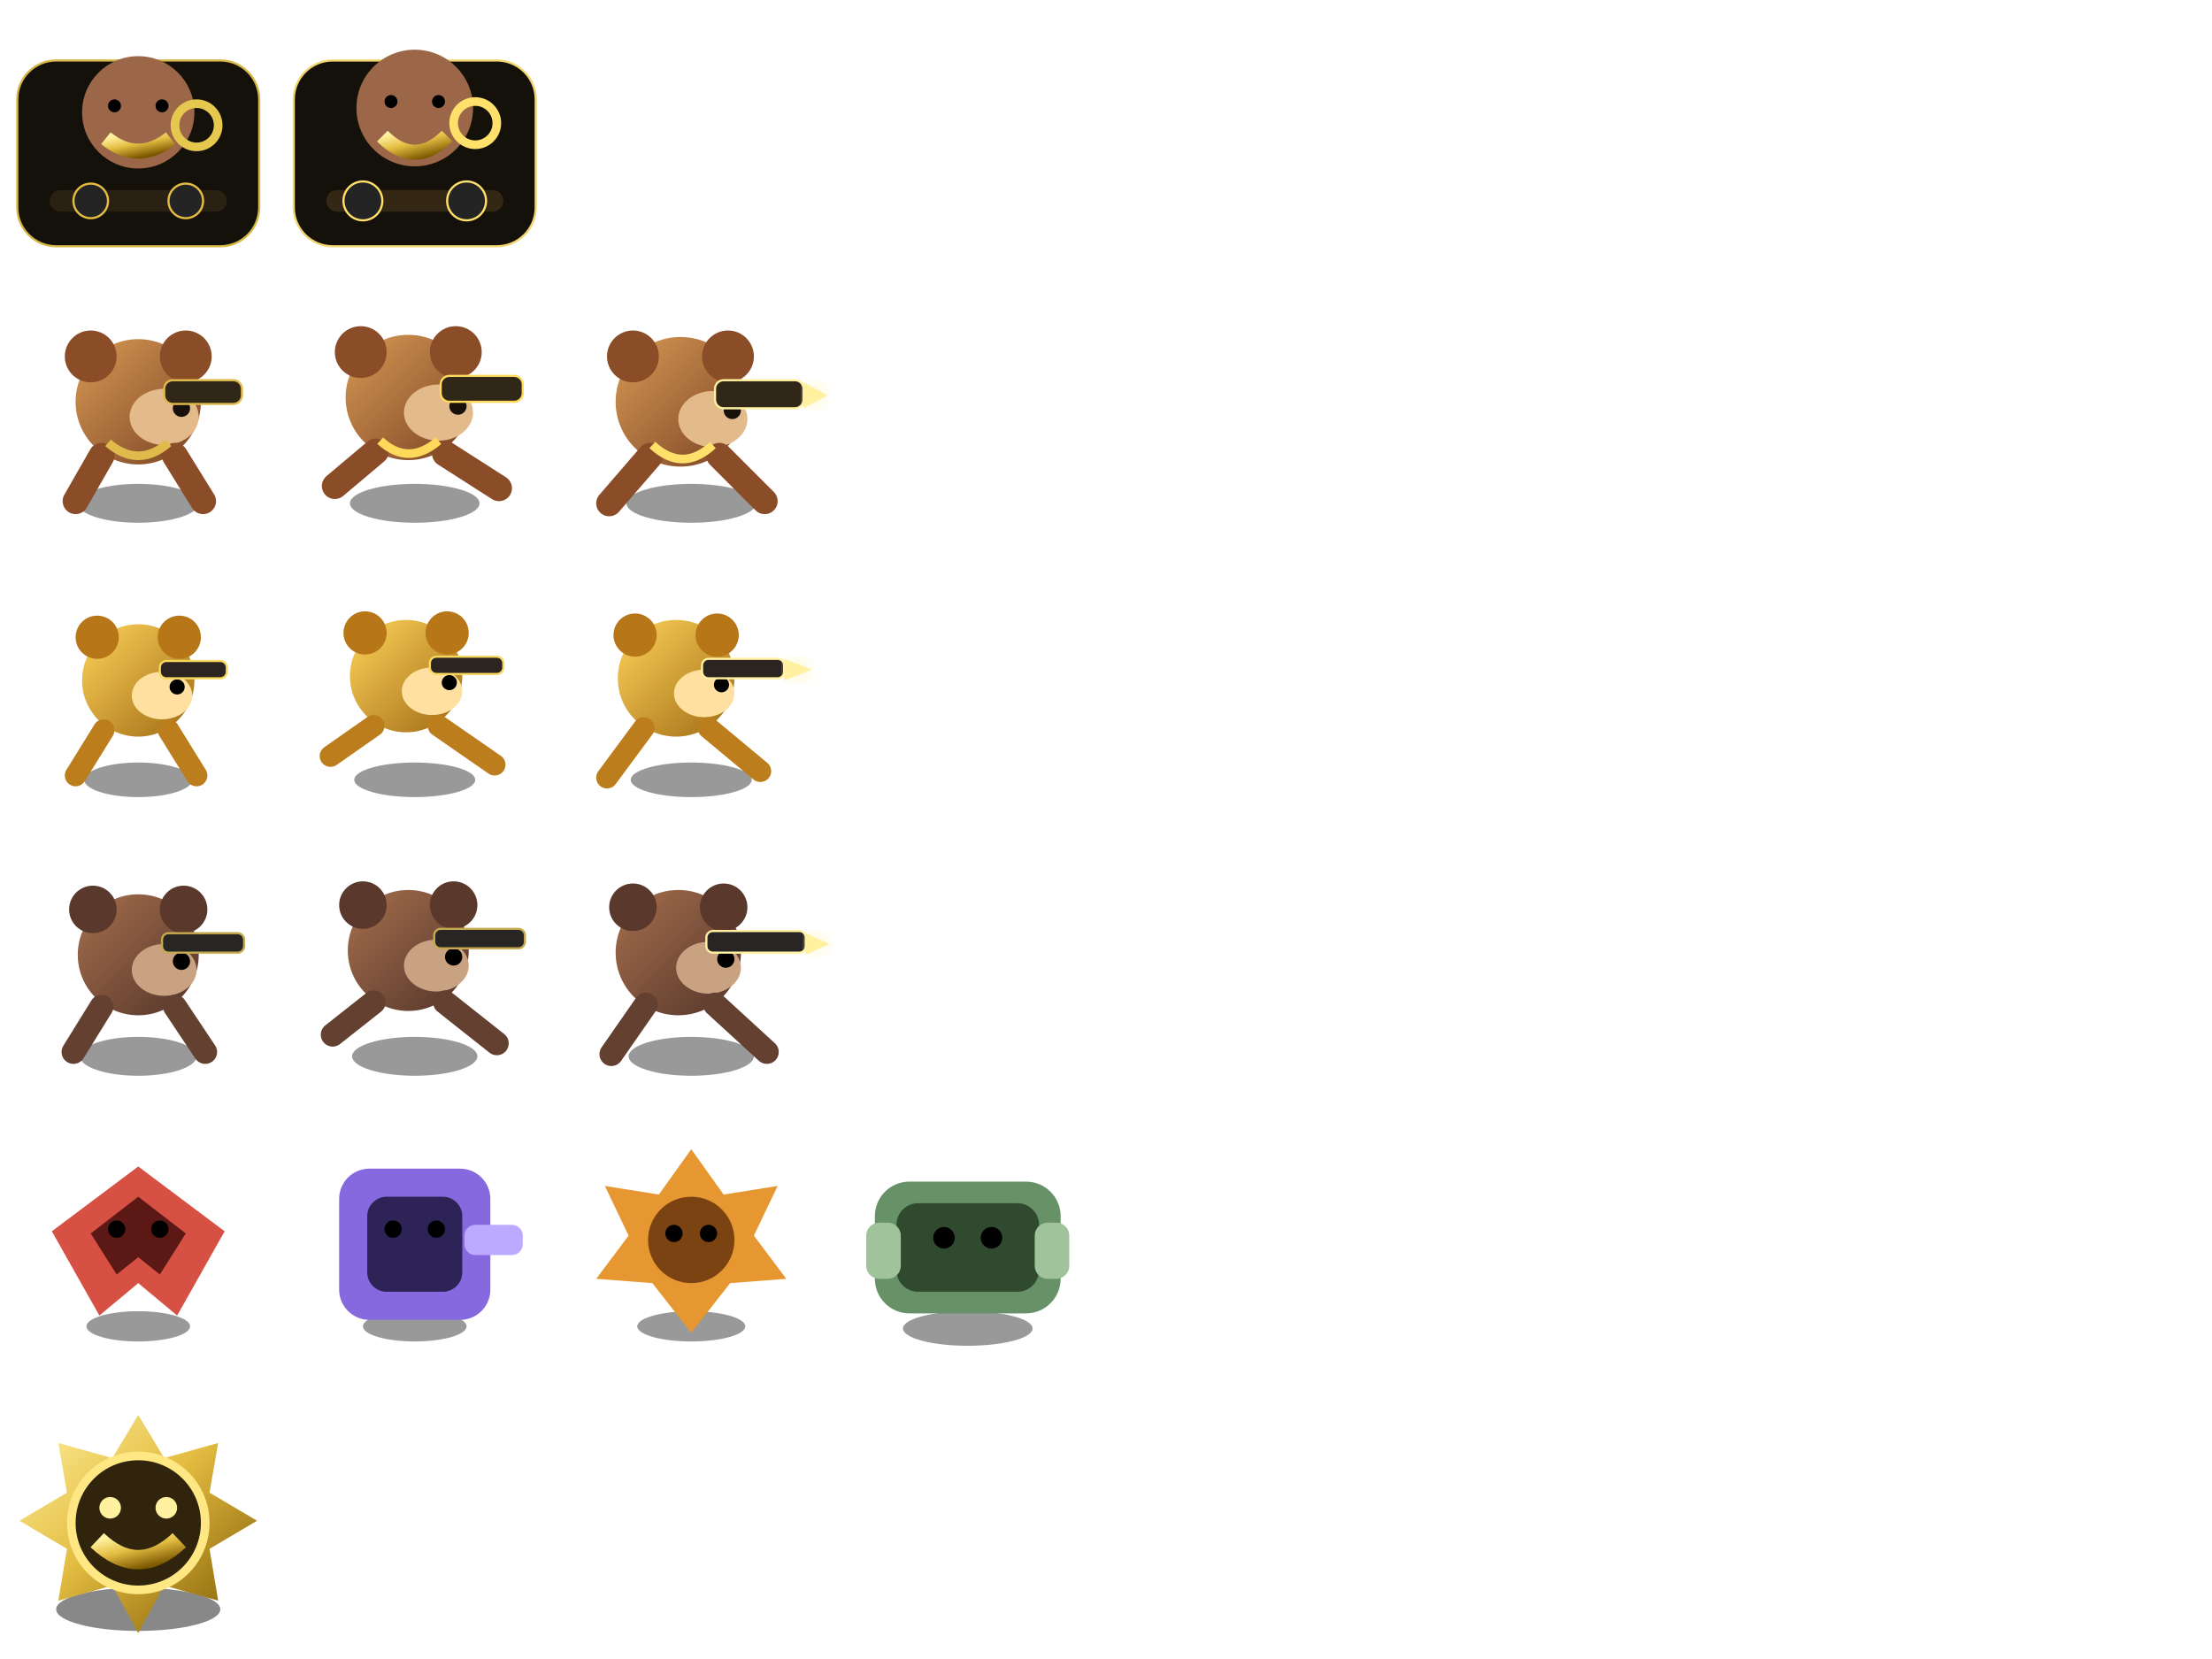
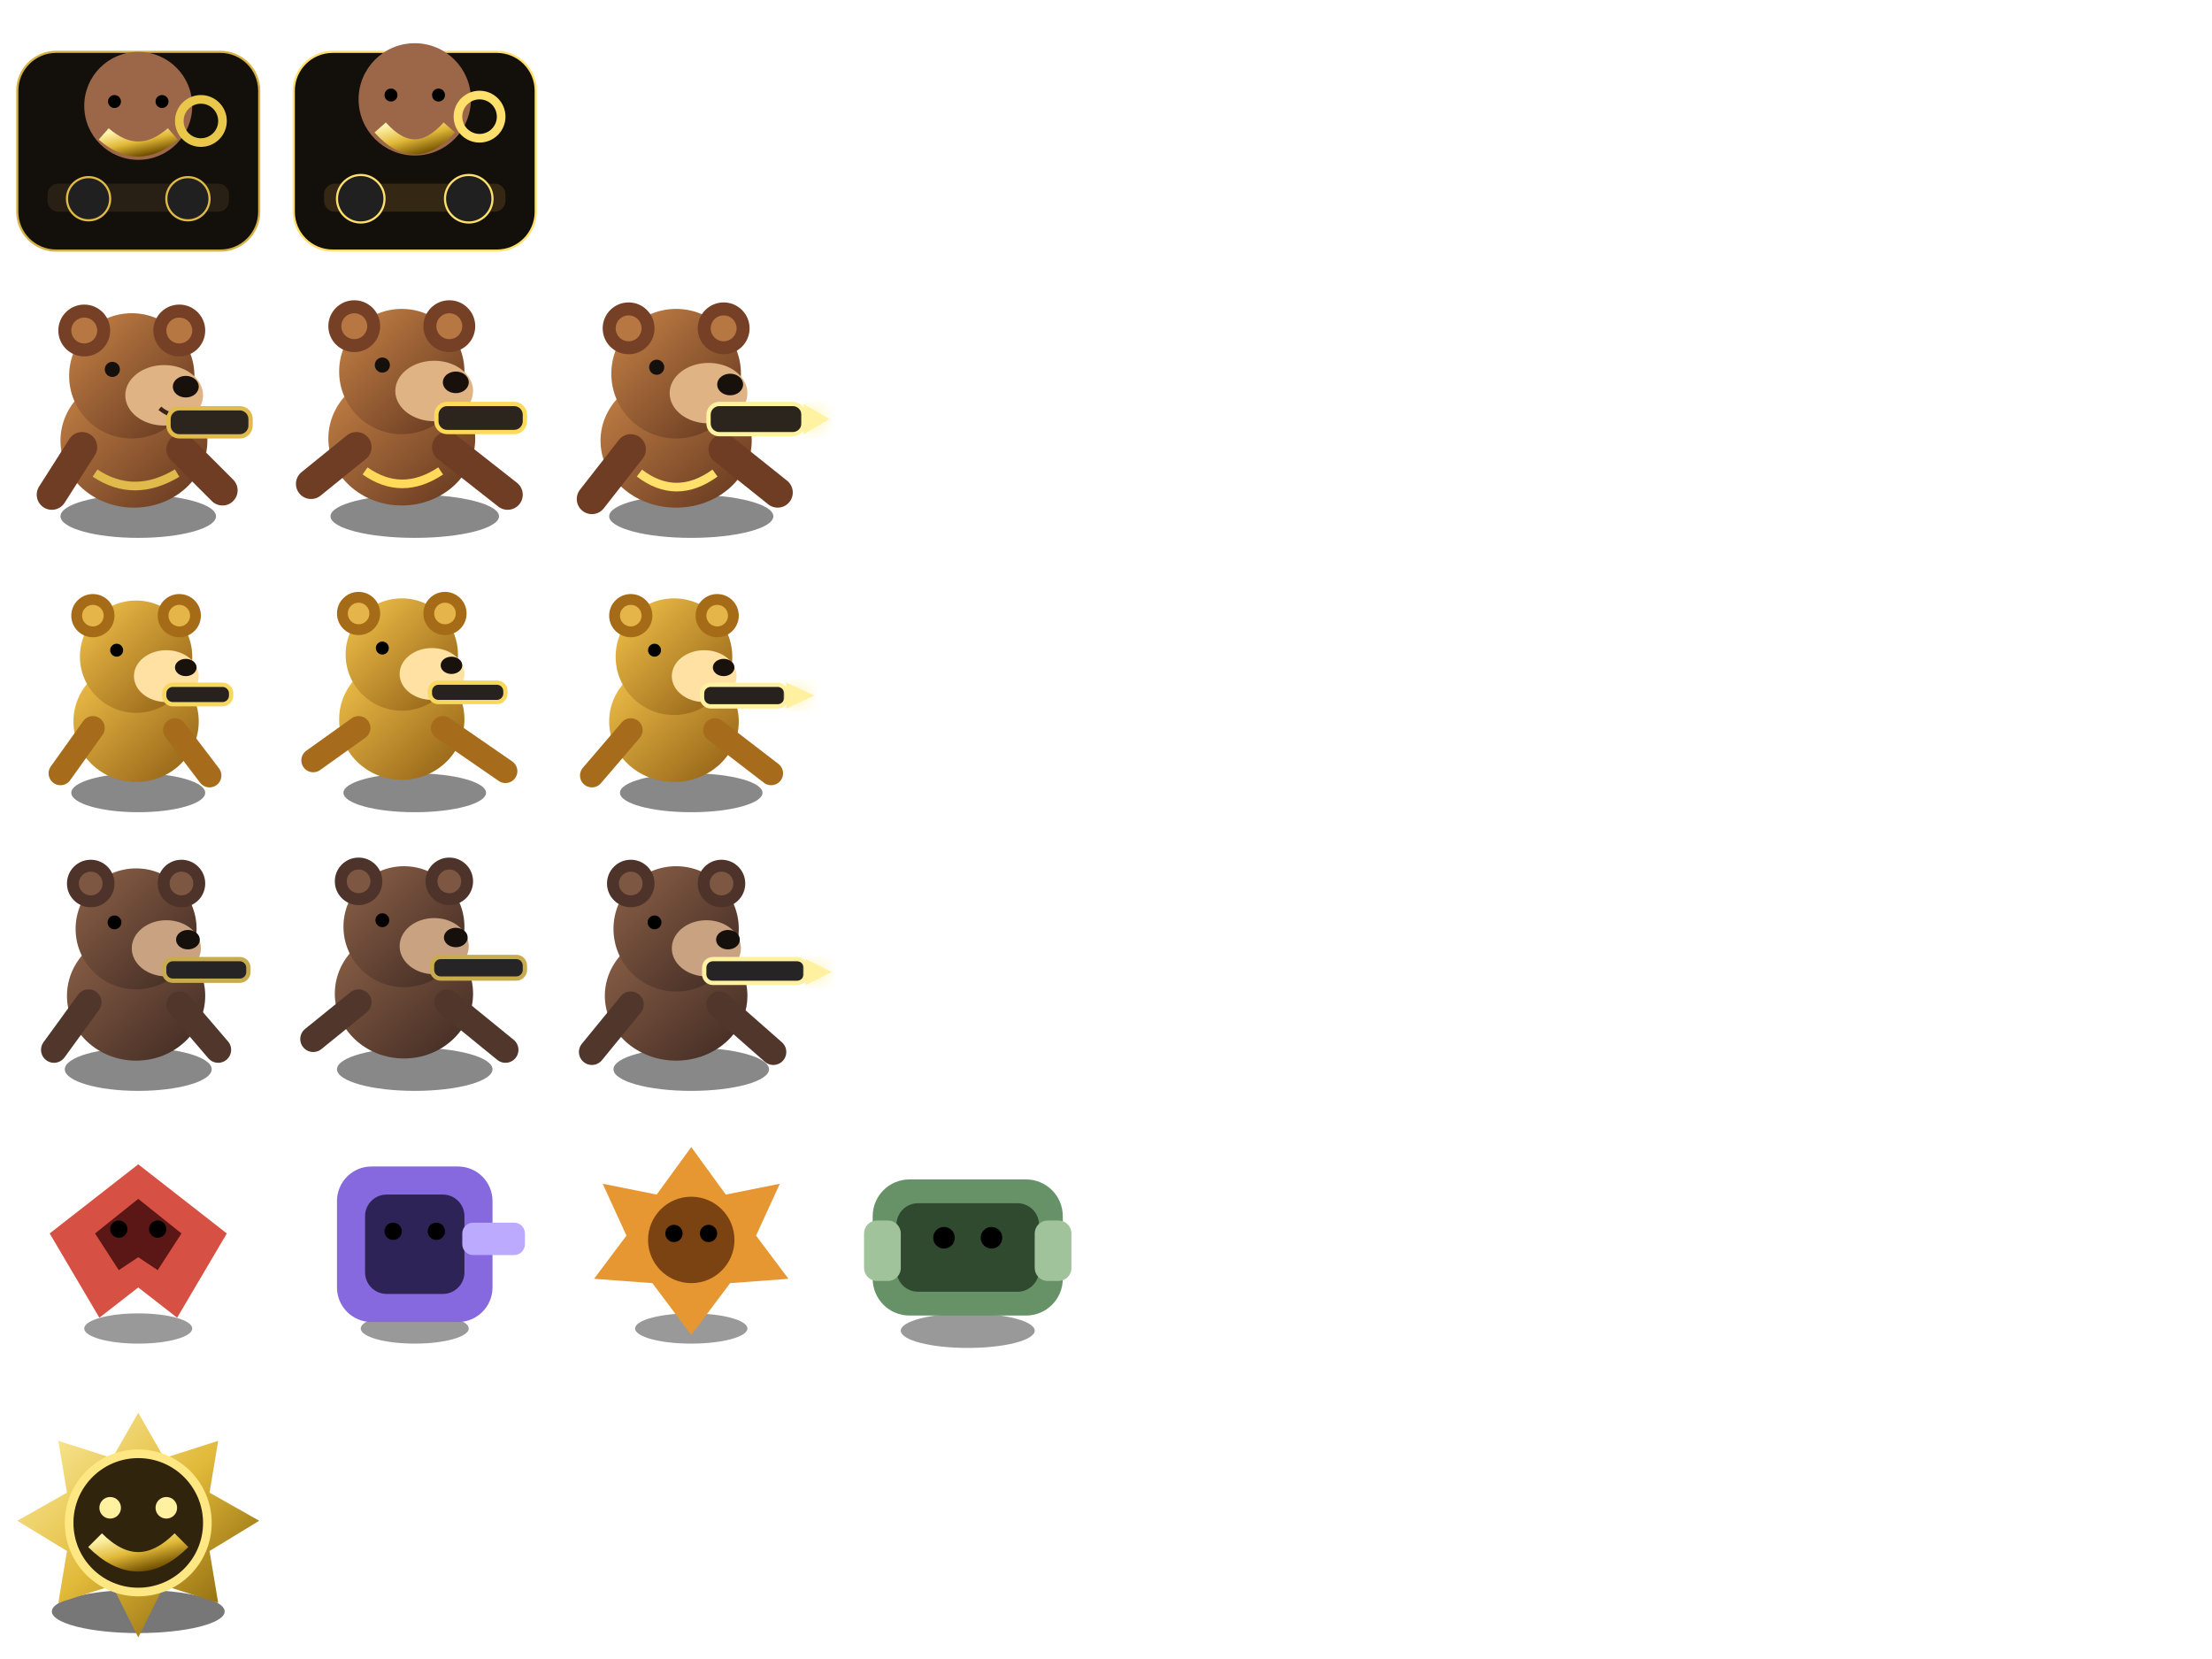
<svg xmlns="http://www.w3.org/2000/svg" width="1024" height="768" viewBox="0 0 1024 768">
  <defs>
    <linearGradient id="gold" x1="0" y1="0" x2="1" y2="1">
-       <stop stop-color="#fff2a0" />
-       <stop offset=".45" stop-color="#e4bd42" />
-       <stop offset="1" stop-color="#7b5700" />
-     </linearGradient>
-     <linearGradient id="furB" x1="0" y1="0" x2="1" y2="1">
-       <stop stop-color="#d89a55" />
-       <stop offset="1" stop-color="#7a4323" />
-     </linearGradient>
-     <linearGradient id="furH" x1="0" y1="0" x2="1" y2="1">
-       <stop stop-color="#ffd35a" />
-       <stop offset="1" stop-color="#9f6b15" />
-     </linearGradient>
-     <linearGradient id="furG" x1="0" y1="0" x2="1" y2="1">
-       <stop stop-color="#a66f4d" />
-       <stop offset="1" stop-color="#54352a" />
+       <stop stop-color="#fff4ad" />
+       <stop offset=".5" stop-color="#e1b939" />
+       <stop offset="1" stop-color="#735000" />
+     </linearGradient>
+     <linearGradient id="bruin" x1="0" y1="0" x2="1" y2="1">
+       <stop stop-color="#c88446" />
+       <stop offset="1" stop-color="#61351f" />
+     </linearGradient>
+     <linearGradient id="honey" x1="0" y1="0" x2="1" y2="1">
+       <stop stop-color="#f5c64c" />
+       <stop offset="1" stop-color="#8e5c13" />
+     </linearGradient>
+     <linearGradient id="grizz" x1="0" y1="0" x2="1" y2="1">
+       <stop stop-color="#8e6248" />
+       <stop offset="1" stop-color="#3e2922" />
    </linearGradient>
    <filter id="glow">
-       <feGaussianBlur stdDeviation="5" result="b" />
+       <feGaussianBlur stdDeviation="4" result="b" />
      <feMerge>
        <feMergeNode in="b" />
        <feMergeNode in="SourceGraphic" />
      </feMerge>
    </filter>
  </defs>
  <rect width="1024" height="768" fill="none" />
-   <g id="goldie0" transform="translate(0 0)">
-     <rect x="8" y="28" width="112" height="86" rx="18" fill="#14100a" stroke="#d6b747" />
-     <circle cx="64" cy="52" r="26" fill="#9c6748" />
-     <circle cx="53" cy="49" r="3" />
-     <circle cx="75" cy="49" r="3" />
-     <path d="M49 64 Q64 76 79 64" fill="none" stroke="url(#gold)" stroke-width="7" />
-     <circle cx="91" cy="58" r="10" fill="none" stroke="#e7c84e" stroke-width="4" />
-     <rect x="23" y="88" width="82" height="10" rx="5" fill="#2b2112" />
-     <circle cx="42" cy="93" r="8" fill="#242424" stroke="#e4bd42" />
-     <circle cx="86" cy="93" r="8" fill="#242424" stroke="#e4bd42" />
-   </g>
-   <g id="goldie1" transform="translate(128 0)">
-     <rect x="8" y="28" width="112" height="86" rx="18" fill="#14100a" stroke="#f1d570" />
-     <circle cx="64" cy="50" r="27" fill="#9c6748" />
+   <g transform="translate(0 0)">
+     <rect x="8" y="24" width="112" height="92" rx="18" fill="#130f0a" stroke="#d4b245" />
+     <circle cx="64" cy="49" r="25" fill="#9b6748" />
    <circle cx="53" cy="47" r="3" />
    <circle cx="75" cy="47" r="3" />
-     <path d="M49 63 Q64 78 79 63" fill="none" stroke="url(#gold)" stroke-width="7" />
-     <circle cx="92" cy="57" r="10" fill="none" stroke="#ffe06a" stroke-width="4" />
-     <rect x="23" y="88" width="82" height="10" rx="5" fill="#342713" />
-     <circle cx="40" cy="93" r="9" fill="#242424" stroke="#ffe06a" />
-     <circle cx="88" cy="93" r="9" fill="#242424" stroke="#ffe06a" />
+     <path d="M48 62 Q64 76 80 62" fill="none" stroke="url(#gold)" stroke-width="7" />
+     <circle cx="93" cy="56" r="10" fill="none" stroke="#e8c74b" stroke-width="4" />
+     <rect x="22" y="85" width="84" height="13" rx="5" fill="#292015" />
+     <circle cx="41" cy="92" r="10" fill="#202020" stroke="#dfba45" />
+     <circle cx="87" cy="92" r="10" fill="#202020" stroke="#dfba45" />
+   </g>
+   <g transform="translate(128 0)">
+     <rect x="8" y="24" width="112" height="92" rx="18" fill="#130f0a" stroke="#ffe06c" />
+     <circle cx="64" cy="46" r="26" fill="#9b6748" />
+     <circle cx="53" cy="44" r="3" />
+     <circle cx="75" cy="44" r="3" />
+     <path d="M48 59 Q64 77 80 59" fill="none" stroke="url(#gold)" stroke-width="7" />
+     <circle cx="94" cy="54" r="10" fill="none" stroke="#ffe06c" stroke-width="4" />
+     <rect x="22" y="85" width="84" height="13" rx="5" fill="#342714" />
+     <circle cx="39" cy="92" r="11" fill="#202020" stroke="#ffe06c" />
+     <circle cx="89" cy="92" r="11" fill="#202020" stroke="#ffe06c" />
  </g>
  <g transform="translate(0 128)">
-     <ellipse cx="64" cy="105" rx="28" ry="9" fill="#0006" />
-     <circle cx="64" cy="58" r="29" fill="url(#furB)" />
-     <circle cx="42" cy="37" r="12" fill="#8b4c28" />
-     <circle cx="86" cy="37" r="12" fill="#8b4c28" />
-     <ellipse cx="76" cy="65" rx="16" ry="13" fill="#e3ba8a" />
-     <circle cx="84" cy="61" r="4" fill="#17100b" />
-     <path d="M47 83 L35 104 M81 83 L94 104" stroke="#8b4c28" stroke-width="12" stroke-linecap="round" />
-     <rect x="76" y="48" width="36" height="11" rx="4" fill="#312719" stroke="#e0ba4b" />
-     <path d="M50 77 Q64 89 78 77" fill="none" stroke="#e0ba4b" stroke-width="4" />
+     <ellipse cx="64" cy="111" rx="36" ry="10" fill="#0007" />
+     <ellipse cx="62" cy="76" rx="34" ry="31" fill="url(#bruin)" />
+     <circle cx="61" cy="46" r="29" fill="url(#bruin)" />
+     <circle cx="39" cy="25" r="12" fill="#754025" />
+     <circle cx="83" cy="25" r="12" fill="#754025" />
+     <circle cx="39" cy="25" r="6" fill="#b77743" />
+     <circle cx="83" cy="25" r="6" fill="#b77743" />
+     <ellipse cx="76" cy="55" rx="18" ry="14" fill="#dfb384" />
+     <ellipse cx="86" cy="51" rx="6" ry="5" fill="#17100b" />
+     <circle cx="52" cy="43" r="3.5" fill="#15100c" />
+     <path d="M74 61 Q81 67 88 61" fill="none" stroke="#3b2318" stroke-width="2" />
+     <path d="M38 79 L24 101 M84 80 L103 99" stroke="#6f3c24" stroke-width="14" stroke-linecap="round" />
+     <rect x="78" y="61" width="38" height="13" rx="5" fill="#2b251d" stroke="#e0ba4b" stroke-width="2" />
+     <path d="M44 91 Q62 103 82 91" fill="none" stroke="#e0ba4b" stroke-width="4" />
  </g>
  <g transform="translate(128 128)">
-     <ellipse cx="64" cy="105" rx="30" ry="9" fill="#0006" />
-     <circle cx="61" cy="56" r="29" fill="url(#furB)" />
-     <circle cx="39" cy="35" r="12" fill="#8b4c28" />
-     <circle cx="83" cy="35" r="12" fill="#8b4c28" />
-     <ellipse cx="75" cy="63" rx="16" ry="13" fill="#e3ba8a" />
-     <circle cx="84" cy="60" r="4" fill="#17100b" />
-     <path d="M46 81 L27 97 M78 82 L103 98" stroke="#8b4c28" stroke-width="12" stroke-linecap="round" />
-     <rect x="76" y="46" width="38" height="12" rx="4" fill="#312719" stroke="#ffd95a" />
-     <path d="M48 76 Q61 88 75 76" fill="none" stroke="#ffd95a" stroke-width="4" />
+     <ellipse cx="64" cy="111" rx="39" ry="10" fill="#0007" />
+     <ellipse cx="58" cy="75" rx="34" ry="31" fill="url(#bruin)" />
+     <circle cx="58" cy="44" r="29" fill="url(#bruin)" />
+     <circle cx="36" cy="23" r="12" fill="#754025" />
+     <circle cx="80" cy="23" r="12" fill="#754025" />
+     <circle cx="36" cy="23" r="6" fill="#b77743" />
+     <circle cx="80" cy="23" r="6" fill="#b77743" />
+     <ellipse cx="73" cy="53" rx="18" ry="14" fill="#dfb384" />
+     <ellipse cx="83" cy="49" rx="6" ry="5" fill="#17100b" />
+     <circle cx="49" cy="41" r="3.5" fill="#15100c" />
+     <path d="M37 79 L16 96 M79 79 L107 101" stroke="#6f3c24" stroke-width="14" stroke-linecap="round" />
+     <rect x="74" y="59" width="41" height="13" rx="5" fill="#2b251d" stroke="#ffd95a" stroke-width="2" />
+     <path d="M41 90 Q58 102 76 90" fill="none" stroke="#ffd95a" stroke-width="4" />
  </g>
  <g transform="translate(256 128)">
-     <ellipse cx="64" cy="105" rx="30" ry="9" fill="#0006" />
-     <circle cx="59" cy="58" r="30" fill="url(#furB)" />
-     <circle cx="37" cy="37" r="12" fill="#8b4c28" />
-     <circle cx="81" cy="37" r="12" fill="#8b4c28" />
-     <ellipse cx="74" cy="66" rx="16" ry="13" fill="#e3ba8a" />
-     <circle cx="83" cy="62" r="4" fill="#17100b" />
-     <path d="M45 83 L26 105 M77 83 L98 104" stroke="#8b4c28" stroke-width="12" stroke-linecap="round" />
-     <rect x="75" y="48" width="41" height="13" rx="4" fill="#312719" stroke="#fff1a0" />
-     <polygon points="116,49 127,55 116,61" fill="#fff1a0" filter="url(#glow)" />
-     <path d="M46 78 Q60 91 74 78" fill="none" stroke="#ffe06a" stroke-width="4" />
+     <ellipse cx="64" cy="111" rx="38" ry="10" fill="#0007" />
+     <ellipse cx="57" cy="76" rx="35" ry="31" fill="url(#bruin)" />
+     <circle cx="57" cy="45" r="30" fill="url(#bruin)" />
+     <circle cx="35" cy="24" r="12" fill="#754025" />
+     <circle cx="79" cy="24" r="12" fill="#754025" />
+     <circle cx="35" cy="24" r="6" fill="#b77743" />
+     <circle cx="79" cy="24" r="6" fill="#b77743" />
+     <ellipse cx="72" cy="54" rx="18" ry="14" fill="#dfb384" />
+     <ellipse cx="82" cy="50" rx="6" ry="5" fill="#17100b" />
+     <circle cx="48" cy="42" r="3.5" fill="#15100c" />
+     <path d="M36 80 L18 103 M79 80 L104 100" stroke="#6f3c24" stroke-width="14" stroke-linecap="round" />
+     <rect x="72" y="59" width="44" height="14" rx="5" fill="#2b251d" stroke="#fff2a0" stroke-width="2" />
+     <polygon points="116,59 128,66 116,73" fill="#fff2a0" filter="url(#glow)" />
+     <path d="M40 91 Q57 104 75 91" fill="none" stroke="#ffe06a" stroke-width="4" />
  </g>
  <g transform="translate(0 256)">
-     <ellipse cx="64" cy="105" rx="25" ry="8" fill="#0006" />
-     <circle cx="64" cy="59" r="26" fill="url(#furH)" />
-     <circle cx="45" cy="39" r="10" fill="#b77718" />
-     <circle cx="83" cy="39" r="10" fill="#b77718" />
-     <ellipse cx="75" cy="66" rx="14" ry="11" fill="#ffe0a0" />
-     <circle cx="82" cy="62" r="3.5" />
-     <path d="M48 82 L35 103 M78 82 L91 103" stroke="#bc7d1c" stroke-width="10" stroke-linecap="round" />
-     <rect x="74" y="50" width="31" height="8" rx="3" fill="#2b2420" stroke="#f7d85e" />
+     <ellipse cx="64" cy="111" rx="31" ry="9" fill="#0007" />
+     <ellipse cx="63" cy="78" rx="29" ry="28" fill="url(#honey)" />
+     <circle cx="63" cy="48" r="26" fill="url(#honey)" />
+     <circle cx="43" cy="29" r="10" fill="#a66b17" />
+     <circle cx="83" cy="29" r="10" fill="#a66b17" />
+     <circle cx="43" cy="29" r="5" fill="#e6b54a" />
+     <circle cx="83" cy="29" r="5" fill="#e6b54a" />
+     <ellipse cx="77" cy="57" rx="15" ry="12" fill="#ffe1a3" />
+     <ellipse cx="86" cy="53" rx="5" ry="4" fill="#19110b" />
+     <circle cx="54" cy="45" r="3" />
+     <path d="M43 81 L28 102 M81 82 L97 103" stroke="#a66c1b" stroke-width="11" stroke-linecap="round" />
+     <rect x="76" y="61" width="31" height="9" rx="4" fill="#27221d" stroke="#f7d85e" stroke-width="2" />
  </g>
  <g transform="translate(128 256)">
-     <ellipse cx="64" cy="105" rx="28" ry="8" fill="#0006" />
-     <circle cx="60" cy="57" r="26" fill="url(#furH)" />
-     <circle cx="41" cy="37" r="10" fill="#b77718" />
-     <circle cx="79" cy="37" r="10" fill="#b77718" />
-     <ellipse cx="72" cy="64" rx="14" ry="11" fill="#ffe0a0" />
-     <circle cx="80" cy="60" r="3.5" />
-     <path d="M45 80 L25 94 M75 80 L101 98" stroke="#bc7d1c" stroke-width="10" stroke-linecap="round" />
-     <rect x="71" y="48" width="34" height="8" rx="3" fill="#2b2420" stroke="#f7d85e" />
+     <ellipse cx="64" cy="111" rx="33" ry="9" fill="#0007" />
+     <ellipse cx="58" cy="77" rx="29" ry="28" fill="url(#honey)" />
+     <circle cx="58" cy="47" r="26" fill="url(#honey)" />
+     <circle cx="38" cy="28" r="10" fill="#a66b17" />
+     <circle cx="78" cy="28" r="10" fill="#a66b17" />
+     <circle cx="38" cy="28" r="5" fill="#e6b54a" />
+     <circle cx="78" cy="28" r="5" fill="#e6b54a" />
+     <ellipse cx="72" cy="56" rx="15" ry="12" fill="#ffe1a3" />
+     <ellipse cx="81" cy="52" rx="5" ry="4" fill="#19110b" />
+     <circle cx="49" cy="44" r="3" />
+     <path d="M38 81 L17 96 M77 81 L106 101" stroke="#a66c1b" stroke-width="11" stroke-linecap="round" />
+     <rect x="71" y="60" width="35" height="9" rx="4" fill="#27221d" stroke="#f7d85e" stroke-width="2" />
  </g>
  <g transform="translate(256 256)">
-     <ellipse cx="64" cy="105" rx="28" ry="8" fill="#0006" />
-     <circle cx="57" cy="58" r="27" fill="url(#furH)" />
-     <circle cx="38" cy="38" r="10" fill="#b77718" />
-     <circle cx="76" cy="38" r="10" fill="#b77718" />
-     <ellipse cx="70" cy="65" rx="14" ry="11" fill="#ffe0a0" />
-     <circle cx="78" cy="61" r="3.5" />
-     <path d="M42 81 L25 104 M72 81 L96 101" stroke="#bc7d1c" stroke-width="10" stroke-linecap="round" />
-     <rect x="69" y="49" width="38" height="9" rx="3" fill="#2b2420" stroke="#fff1a0" />
-     <polygon points="107,49 120,54 107,59" fill="#fff1a0" filter="url(#glow)" />
+     <ellipse cx="64" cy="111" rx="33" ry="9" fill="#0007" />
+     <ellipse cx="56" cy="78" rx="30" ry="28" fill="url(#honey)" />
+     <circle cx="56" cy="48" r="27" fill="url(#honey)" />
+     <circle cx="36" cy="29" r="10" fill="#a66b17" />
+     <circle cx="76" cy="29" r="10" fill="#a66b17" />
+     <circle cx="36" cy="29" r="5" fill="#e6b54a" />
+     <circle cx="76" cy="29" r="5" fill="#e6b54a" />
+     <ellipse cx="70" cy="57" rx="15" ry="12" fill="#ffe1a3" />
+     <ellipse cx="79" cy="53" rx="5" ry="4" fill="#19110b" />
+     <circle cx="47" cy="45" r="3" />
+     <path d="M36 82 L18 103 M75 82 L101 102" stroke="#a66c1b" stroke-width="11" stroke-linecap="round" />
+     <rect x="69" y="61" width="39" height="10" rx="4" fill="#27221d" stroke="#fff1a0" stroke-width="2" />
+     <polygon points="108,60 121,66 108,72" fill="#fff1a0" filter="url(#glow)" />
  </g>
  <g transform="translate(0 384)">
-     <ellipse cx="64" cy="105" rx="27" ry="9" fill="#0006" />
-     <circle cx="64" cy="58" r="28" fill="url(#furG)" />
-     <circle cx="43" cy="37" r="11" fill="#5b382c" />
-     <circle cx="85" cy="37" r="11" fill="#5b382c" />
-     <ellipse cx="76" cy="65" rx="15" ry="12" fill="#c9a281" />
-     <circle cx="84" cy="61" r="4" />
-     <path d="M47 82 L34 103 M81 82 L95 103" stroke="#644031" stroke-width="11" stroke-linecap="round" />
-     <rect x="75" y="48" width="38" height="9" rx="3" fill="#282525" stroke="#c5a94f" />
+     <ellipse cx="64" cy="111" rx="34" ry="10" fill="#0007" />
+     <ellipse cx="63" cy="77" rx="32" ry="30" fill="url(#grizz)" />
+     <circle cx="63" cy="46" r="28" fill="url(#grizz)" />
+     <circle cx="42" cy="25" r="11" fill="#4d3329" />
+     <circle cx="84" cy="25" r="11" fill="#4d3329" />
+     <circle cx="42" cy="25" r="5.5" fill="#7d5742" />
+     <circle cx="84" cy="25" r="5.5" fill="#7d5742" />
+     <ellipse cx="77" cy="55" rx="16" ry="13" fill="#c9a282" />
+     <ellipse cx="87" cy="51" rx="5.5" ry="4.5" fill="#15100c" />
+     <circle cx="53" cy="43" r="3.2" />
+     <path d="M41 80 L25 102 M83 81 L101 102" stroke="#51362b" stroke-width="12" stroke-linecap="round" />
+     <rect x="76" y="60" width="39" height="10" rx="4" fill="#262424" stroke="#c8ab4d" stroke-width="2" />
  </g>
  <g transform="translate(128 384)">
-     <ellipse cx="64" cy="105" rx="29" ry="9" fill="#0006" />
-     <circle cx="61" cy="56" r="28" fill="url(#furG)" />
-     <circle cx="40" cy="35" r="11" fill="#5b382c" />
-     <circle cx="82" cy="35" r="11" fill="#5b382c" />
-     <ellipse cx="74" cy="63" rx="15" ry="12" fill="#c9a281" />
-     <circle cx="82" cy="59" r="4" />
-     <path d="M45 80 L26 95 M78 80 L102 99" stroke="#644031" stroke-width="11" stroke-linecap="round" />
-     <rect x="73" y="46" width="42" height="9" rx="3" fill="#282525" stroke="#c5a94f" />
+     <ellipse cx="64" cy="111" rx="36" ry="10" fill="#0007" />
+     <ellipse cx="59" cy="76" rx="32" ry="30" fill="url(#grizz)" />
+     <circle cx="59" cy="45" r="28" fill="url(#grizz)" />
+     <circle cx="38" cy="24" r="11" fill="#4d3329" />
+     <circle cx="80" cy="24" r="11" fill="#4d3329" />
+     <circle cx="38" cy="24" r="5.5" fill="#7d5742" />
+     <circle cx="80" cy="24" r="5.5" fill="#7d5742" />
+     <ellipse cx="73" cy="54" rx="16" ry="13" fill="#c9a282" />
+     <ellipse cx="83" cy="50" rx="5.5" ry="4.5" fill="#15100c" />
+     <circle cx="49" cy="42" r="3.2" />
+     <path d="M38 80 L17 97 M79 80 L106 102" stroke="#51362b" stroke-width="12" stroke-linecap="round" />
+     <rect x="72" y="59" width="43" height="10" rx="4" fill="#262424" stroke="#c8ab4d" stroke-width="2" />
  </g>
  <g transform="translate(256 384)">
-     <ellipse cx="64" cy="105" rx="29" ry="9" fill="#0006" />
-     <circle cx="58" cy="57" r="29" fill="url(#furG)" />
-     <circle cx="37" cy="36" r="11" fill="#5b382c" />
-     <circle cx="79" cy="36" r="11" fill="#5b382c" />
-     <ellipse cx="72" cy="64" rx="15" ry="12" fill="#c9a281" />
-     <circle cx="80" cy="60" r="4" />
-     <path d="M43 81 L27 104 M75 81 L99 103" stroke="#644031" stroke-width="11" stroke-linecap="round" />
-     <rect x="71" y="47" width="46" height="10" rx="3" fill="#282525" stroke="#fff1a0" />
-     <polygon points="117,48 128,53 117,58" fill="#fff1a0" filter="url(#glow)" />
+     <ellipse cx="64" cy="111" rx="36" ry="10" fill="#0007" />
+     <ellipse cx="57" cy="77" rx="33" ry="30" fill="url(#grizz)" />
+     <circle cx="57" cy="46" r="29" fill="url(#grizz)" />
+     <circle cx="36" cy="25" r="11" fill="#4d3329" />
+     <circle cx="78" cy="25" r="11" fill="#4d3329" />
+     <circle cx="36" cy="25" r="5.5" fill="#7d5742" />
+     <circle cx="78" cy="25" r="5.5" fill="#7d5742" />
+     <ellipse cx="71" cy="55" rx="16" ry="13" fill="#c9a282" />
+     <ellipse cx="81" cy="51" rx="5.5" ry="4.5" fill="#15100c" />
+     <circle cx="47" cy="43" r="3.2" />
+     <path d="M36 81 L18 103 M77 81 L102 103" stroke="#51362b" stroke-width="12" stroke-linecap="round" />
+     <rect x="70" y="60" width="47" height="11" rx="4" fill="#262424" stroke="#fff1a0" stroke-width="2" />
+     <polygon points="117,60 129,66 117,72" fill="#fff1a0" filter="url(#glow)" />
  </g>
  <g transform="translate(0 512)">
-     <ellipse cx="64" cy="102" rx="24" ry="7" fill="#0006" />
-     <path d="M64 28 L104 58 L82 97 L64 82 L46 97 L24 58 Z" fill="#d65043" />
-     <path d="M64 42 L86 59 L74 78 L64 70 L54 78 L42 59 Z" fill="#5b1815" />
-     <circle cx="54" cy="57" r="4" />
-     <circle cx="74" cy="57" r="4" />
+     <ellipse cx="64" cy="103" rx="25" ry="7" fill="#0006" />
+     <path d="M64 27 L105 59 L82 98 L64 84 L46 98 L23 59 Z" fill="#d65043" />
+     <path d="M64 43 L84 59 L73 76 L64 70 L55 76 L44 59 Z" fill="#5a1715" />
+     <circle cx="55" cy="57" r="4" />
+     <circle cx="73" cy="57" r="4" />
  </g>
  <g transform="translate(128 512)">
-     <ellipse cx="64" cy="102" rx="24" ry="7" fill="#0006" />
-     <rect x="29" y="29" width="70" height="70" rx="14" fill="#8668df" />
-     <rect x="42" y="42" width="44" height="44" rx="9" fill="#2d2356" />
-     <rect x="87" y="55" width="27" height="14" rx="5" fill="#bbaaff" />
-     <circle cx="54" cy="57" r="4" />
-     <circle cx="74" cy="57" r="4" />
+     <ellipse cx="64" cy="103" rx="25" ry="7" fill="#0006" />
+     <rect x="28" y="28" width="72" height="72" rx="16" fill="#8668df" />
+     <rect x="41" y="41" width="46" height="46" rx="10" fill="#2d2356" />
+     <rect x="86" y="54" width="29" height="15" rx="5" fill="#bbaaff" />
+     <circle cx="54" cy="58" r="4" />
+     <circle cx="74" cy="58" r="4" />
  </g>
  <g transform="translate(256 512)">
-     <ellipse cx="64" cy="102" rx="25" ry="7" fill="#0006" />
-     <path d="M64 20 79 41 104 37 93 60 108 80 82 82 64 105 46 82 20 80 35 60 24 37 49 41Z" fill="#e69731" />
+     <ellipse cx="64" cy="103" rx="26" ry="7" fill="#0006" />
+     <path d="M64 19 80 41 105 36 94 60 109 80 82 82 64 106 46 82 19 80 34 60 23 36 48 41Z" fill="#e69731" />
    <circle cx="64" cy="62" r="20" fill="#7b4212" />
    <circle cx="56" cy="59" r="4" />
    <circle cx="72" cy="59" r="4" />
  </g>
  <g transform="translate(384 512)">
-     <ellipse cx="64" cy="103" rx="30" ry="8" fill="#0006" />
-     <rect x="21" y="35" width="86" height="61" rx="16" fill="#679267" />
+     <ellipse cx="64" cy="104" rx="31" ry="8" fill="#0006" />
+     <rect x="20" y="34" width="88" height="63" rx="17" fill="#679267" />
    <rect x="31" y="45" width="66" height="41" rx="10" fill="#304a30" />
-     <rect x="17" y="54" width="16" height="26" rx="6" fill="#a1c39b" />
-     <rect x="95" y="54" width="16" height="26" rx="6" fill="#a1c39b" />
+     <rect x="16" y="53" width="17" height="28" rx="6" fill="#a1c39b" />
+     <rect x="95" y="53" width="17" height="28" rx="6" fill="#a1c39b" />
    <circle cx="53" cy="61" r="5" />
    <circle cx="75" cy="61" r="5" />
  </g>
  <g transform="translate(0 640)">
-     <ellipse cx="64" cy="105" rx="38" ry="10" fill="#0007" />
-     <path d="M64 15 76 35 101 28 97 51 119 64 97 77 101 101 76 94 64 116 52 94 27 101 31 77 9 64 31 51 27 28 52 35Z" fill="url(#gold)" />
-     <circle cx="64" cy="65" r="31" fill="#30240d" stroke="#ffe783" stroke-width="4" />
-     <path d="M45 73 Q64 91 83 73" fill="none" stroke="url(#gold)" stroke-width="9" />
+     <ellipse cx="64" cy="106" rx="40" ry="10" fill="#0008" />
+     <path d="M64 14 76 35 101 27 97 51 120 64 97 78 101 102 76 94 64 118 52 94 27 102 31 78 8 64 31 51 27 27 52 35Z" fill="url(#gold)" />
+     <circle cx="64" cy="65" r="32" fill="#30240d" stroke="#ffe783" stroke-width="4" />
+     <path d="M44 73 Q64 93 84 73" fill="none" stroke="url(#gold)" stroke-width="9" />
    <circle cx="51" cy="58" r="5" fill="#fff1a0" />
    <circle cx="77" cy="58" r="5" fill="#fff1a0" />
  </g>
</svg>
